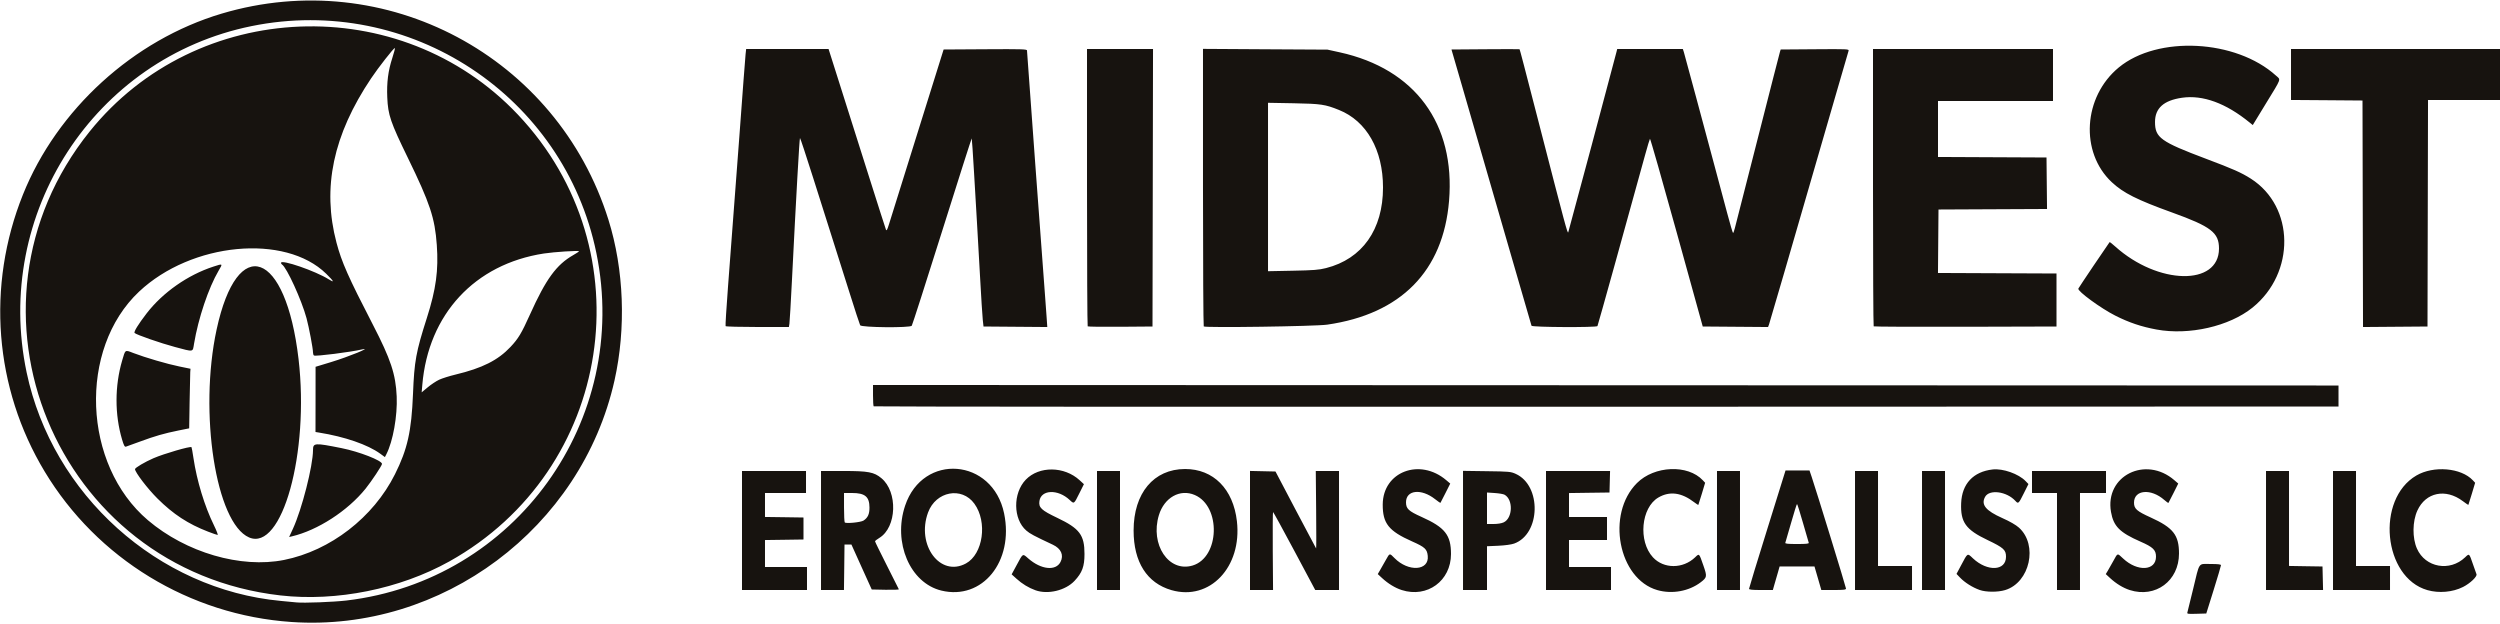
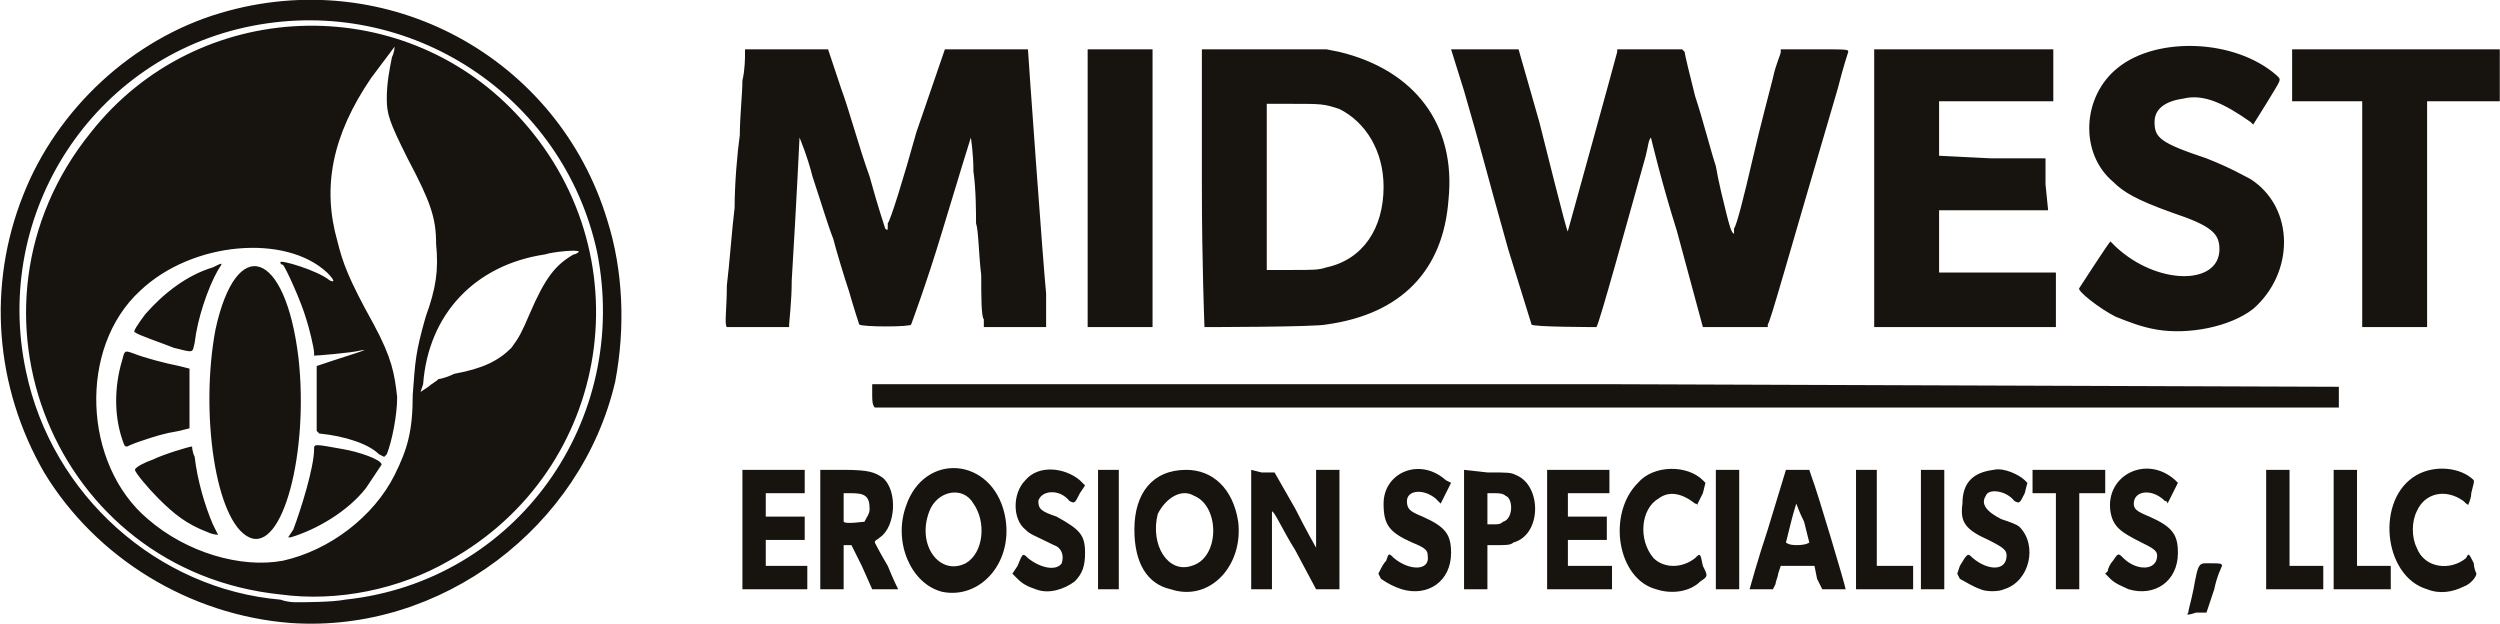
<svg xmlns="http://www.w3.org/2000/svg" viewBox="0 0 963.08 240" fill="#17130f" fill-rule="evenodd">
-   <path d="M112.25 239.61C73 236.92 37.42 215.22 17.21 181.66C-2.2 149.44 -5.28 110.14 8.84 74.96C22 42.15 51.41 15.36 85.38 5.25C148.51 -13.55 214.65 21.69 234.38 84.63C240.39 103.8 241.24 126.41 236.72 146.59C223.97 203.43 170.24 243.59 112.25 239.61ZM842.66 235.87C842.77 235.49 843.75 231.54 844.82 227.09C847.46 216.16 846.69 217.27 851.55 217.27C854.54 217.27 855.6 217.4 855.59 217.75C855.59 218.02 854.31 222.31 852.76 227.29L849.93 236.34L846.19 236.45C842.74 236.55 842.46 236.51 842.66 235.87ZM133.43 231.34C198.58 223.65 242.97 161.95 229.74 97.46C217.3 36.81 157.8 -2.34 96.89 10.06C36.32 22.39 -2.62 82.37 10.26 143.48C20.18 190.55 60.88 227.11 108.25 231.5C110.69 231.73 113.37 231.98 114.22 232.07C117.1 232.36 128.45 231.92 133.43 231.34ZM108.07 229.38C21.39 219.51 -20.1 118.64 34.54 50.66C75.75 -0.59 154.22 -3.7 199.49 44.13C249.11 96.56 236.15 181.13 173.1 216.28C154.03 226.91 129.59 231.83 108.07 229.38ZM362.64 227.51C350.57 224.58 343.92 209 348.68 194.8C355.53 174.34 382.41 176.46 386.82 197.81C390.64 216.32 378.41 231.34 362.64 227.51ZM398.9 227.39C396.25 226.44 393.78 224.94 391.58 222.94L389.72 221.26L391.58 217.82C394.19 212.98 393.87 213.17 396.14 215.15C401.03 219.43 406.7 220.05 408.53 216.51C409.9 213.88 408.78 211.34 405.59 209.84C398.19 206.37 396.82 205.63 395.37 204.39C390.25 199.98 390.15 189.99 395.17 184.78C400.3 179.46 410.01 179.57 415.92 185.01L417.56 186.52L415.75 190.14C413.72 194.23 413.77 194.2 412.08 192.61C407.58 188.36 401.07 188.58 400.42 193C400.05 195.54 401.14 196.56 407.31 199.5C415.9 203.59 417.79 206.1 417.78 213.42C417.78 218.22 416.89 220.62 413.95 223.76C410.48 227.47 403.69 229.11 398.9 227.39ZM451.3 227.34C441.84 224.62 436.7 216.52 436.7 204.37C436.7 189.97 444.45 180.7 456.52 180.68C467.43 180.66 475.09 188.38 476.5 200.81C478.51 218.45 466.04 231.57 451.3 227.34ZM540 227.31C537.45 226.49 534.77 224.86 532.41 222.68L530.76 221.16L531.72 219.5C532.25 218.59 533.24 216.85 533.92 215.63C535.39 213.01 535.27 213.03 537.19 214.97C542.55 220.42 550.58 219.91 550.02 214.17C549.77 211.55 548.93 210.76 544.01 208.58C534.95 204.56 532.64 201.65 532.67 194.35C532.73 181.71 546.97 176.29 557.19 185.02L558.68 186.29L556.85 189.93C555.85 191.94 554.98 193.64 554.91 193.71C554.85 193.78 553.92 193.15 552.85 192.3C547.54 188.1 541.64 188.73 541.64 193.49C541.64 195.98 542.6 196.88 547.64 199.14C556.65 203.18 558.97 206.11 558.97 213.43C558.97 223.75 549.82 230.45 540 227.31ZM638.48 227.33C623.42 223.02 618.65 198.04 630.61 186.09C637.31 179.38 650.21 178.84 655.98 185.02L656.87 185.98L655.62 190.16C654.93 192.47 654.32 194.41 654.26 194.49C654.21 194.57 653.5 194.13 652.7 193.51C647.76 189.71 643.22 189.11 638.85 191.66C632.19 195.57 631.02 208.46 636.76 214.69C640.91 219.19 648.33 219.19 653.02 214.69C654.64 213.14 654.51 213 656.21 217.88C657.68 222.1 657.62 222.44 655.16 224.32C650.63 227.77 644.13 228.95 638.48 227.33ZM762.61 227.27C759.87 226.3 756.88 224.41 755.06 222.5L753.71 221.09L755.44 217.84C758.12 212.81 757.81 213 760.06 215.11C765.62 220.31 772.78 219.96 772.78 214.47C772.78 211.83 771.84 210.99 765.69 208.05C757.24 204.03 755.21 201.19 755.5 193.83C755.8 186.37 760.17 181.7 767.64 180.85C771.58 180.4 777.66 182.55 780.33 185.34L781.42 186.47L779.6 190.12C777.66 194.03 777.5 194.18 776.44 193.01C773.08 189.29 766.33 188.39 764.7 191.44C763.09 194.44 764.97 196.73 771.38 199.59C774.34 200.91 776.59 202.21 777.77 203.27C785.18 209.93 781.98 224.41 772.46 227.31C769.65 228.17 765.09 228.15 762.61 227.27ZM820.45 227.31C817.9 226.49 815.22 224.86 812.87 222.69L811.21 221.16L811.98 219.89C812.4 219.19 813.38 217.45 814.17 216.02C815.87 212.93 815.58 213 817.91 215.17C823.42 220.33 830.56 219.92 830.56 214.45C830.56 211.87 829.43 210.77 824.58 208.65C816.55 205.13 814.19 202.75 813.22 197.2C810.8 183.3 826.57 175.42 837.65 185L839.13 186.28L837.31 189.93C836.3 191.94 835.42 193.65 835.35 193.73C835.27 193.81 834.56 193.31 833.77 192.61C828.61 188.08 822.09 188.65 822.09 193.64C822.09 195.98 823.12 196.91 828.48 199.33C837.2 203.29 839.42 206.11 839.42 213.24C839.42 223.77 830.38 230.48 820.45 227.31ZM935.11 227.33C918.06 222.45 915.16 192.36 930.87 183.18C937.51 179.3 948.1 180.2 952.61 185.02L953.5 185.98L952.25 190.16C951.56 192.47 950.95 194.41 950.9 194.48C950.85 194.55 949.88 193.91 948.74 193.04C942.14 188.07 934.47 189.65 931.26 196.66C929.33 200.85 929.26 207.21 931.09 211.35C934.31 218.64 943.76 220.34 949.65 214.69C951.27 213.14 951.19 213.07 952.67 217.37C953.26 219.12 953.87 220.84 954.02 221.19C954.38 222.08 951.58 224.74 948.84 226.12C944.83 228.14 939.56 228.6 935.11 227.33ZM285.84 204.37L285.84 181.44L298.17 181.44L310.5 181.44L310.5 185.68L310.5 189.92L302.6 189.92L294.7 189.92L294.7 194.53L294.7 199.15L302.12 199.25L309.53 199.36L309.53 203.6L309.53 207.83L302.12 207.94L294.7 208.04L294.7 213.23L294.7 218.43L302.79 218.43L310.88 218.43L310.88 222.86L310.88 227.29L298.36 227.29L285.84 227.29L285.84 204.37ZM316.28 204.37L316.28 181.44L324.87 181.44C334.5 181.44 336.69 181.85 339.53 184.2C345.95 189.49 345.48 203.14 338.75 207.22C337.84 207.77 337.1 208.36 337.09 208.52C337.08 208.69 339.12 212.85 341.61 217.77C344.09 222.69 346.19 226.84 346.26 227.01C346.34 227.17 344.02 227.26 341.11 227.2L335.82 227.09L331.9 218.43L327.99 209.76L326.66 209.76L325.33 209.76L325.23 218.52L325.12 227.29L320.7 227.29L316.28 227.29L316.28 204.37ZM422.6 204.37L422.6 181.44L427.03 181.44L431.46 181.44L431.46 204.37L431.46 227.29L427.03 227.29L422.6 227.29L422.6 204.37ZM481.54 204.35L481.54 181.42L486.45 181.53L491.36 181.64L499.11 196.38C503.37 204.49 506.93 211.2 507.01 211.28C507.1 211.37 507.1 204.69 507.02 196.44L506.88 181.44L511.35 181.44L515.83 181.44L515.83 204.37L515.83 227.29L511.25 227.29L506.67 227.29L498.65 212.26C494.24 204 490.54 197.24 490.42 197.24C490.3 197.24 490.26 204 490.31 212.26L490.42 227.29L485.98 227.29L481.54 227.29L481.54 204.35ZM563.6 204.34L563.6 181.39L572.74 181.52C581.4 181.63 582 181.69 583.91 182.55C593.94 187.08 593.51 205.72 583.29 209.4C582.22 209.78 579.77 210.12 577.17 210.24L572.84 210.43L572.84 218.86L572.84 227.29L568.22 227.29L563.6 227.29L563.6 204.34ZM595.57 204.37L595.57 181.44L607.91 181.44L620.25 181.44L620.14 185.59L620.03 189.73L612.23 189.83L604.43 189.94L604.43 194.55L604.43 199.17L611.75 199.17L619.07 199.17L619.07 203.6L619.07 208.03L611.75 208.03L604.43 208.03L604.43 213.23L604.43 218.43L612.52 218.43L620.61 218.43L620.61 222.86L620.61 227.29L608.09 227.29L595.57 227.29L595.57 204.37ZM661.44 204.37L661.44 181.44L665.87 181.44L670.3 181.44L670.3 204.37L670.3 227.29L665.87 227.29L661.44 227.29L661.44 204.37ZM673.79 226.81C673.79 226.54 676.96 216.18 680.82 203.79L687.84 181.25L692.46 181.25L697.08 181.25L697.93 183.76C699.69 188.96 711.14 226.2 711.14 226.73C711.14 227.19 710.26 227.29 706.39 227.29L701.63 227.29L700.32 222.76L699 218.23L692.28 218.23L685.56 218.23L684.9 220.55C684.53 221.82 683.94 223.85 683.59 225.07L682.96 227.29L678.37 227.29C674.94 227.29 673.78 227.16 673.79 226.81ZM714.61 204.37L714.61 181.44L719.04 181.44L723.47 181.44L723.47 199.74L723.47 218.04L730.02 218.04L736.57 218.04L736.57 222.66L736.57 227.29L725.59 227.29L714.61 227.29L714.61 204.37ZM740.42 204.37L740.42 181.44L744.85 181.44L749.28 181.44L749.28 204.37L749.28 227.29L744.85 227.29L740.42 227.29L740.42 204.37ZM792.42 208.6L792.42 189.92L787.61 189.92L782.79 189.92L782.79 185.68L782.79 181.44L797.05 181.44L811.3 181.44L811.3 185.68L811.3 189.92L806.29 189.92L801.28 189.92L801.28 208.6L801.28 227.29L796.85 227.29L792.42 227.29L792.42 208.6ZM872.94 204.37L872.94 181.44L877.37 181.44L881.8 181.44L881.8 199.73L881.8 218.02L888.25 218.13L894.7 218.23L894.81 222.76L894.92 227.29L883.93 227.29L872.94 227.29L872.94 204.37ZM898.75 204.37L898.75 181.44L903.18 181.44L907.61 181.44L907.61 199.74L907.61 218.04L914.16 218.04L920.71 218.04L920.71 222.66L920.71 227.29L909.73 227.29L898.75 227.29L898.75 204.37ZM372.11 217.06C378.73 213.45 380.48 201.08 375.36 194.04C370.52 187.36 360.52 189.26 357.52 197.42C352.91 209.95 362.2 222.45 372.11 217.06ZM459.42 217.86C469.86 214.74 470.47 195.08 460.26 190.69C454.58 188.24 448.51 191.66 446.44 198.46C443 209.8 450.22 220.6 459.42 217.86ZM109.43 215.71C127.27 212.13 143.84 199.33 152.16 182.68C156.97 173.06 158.52 166.15 159.1 151.78C159.61 139.1 160.24 135.61 164.45 122.45C167.97 111.43 168.97 104.09 168.27 94.38C167.53 83.96 165.66 78.34 157.15 60.87C150.42 47.06 149.48 44.31 149.19 37.56C148.94 31.8 149.52 27.28 151.14 22.31C151.83 20.21 152.26 18.49 152.11 18.49C151.65 18.49 145.77 25.99 142.98 30.16C128.31 52.02 124.03 72.33 129.63 93.49C131.6 100.95 134.18 106.77 143.61 125.01C150.53 138.4 152.45 144.16 152.82 152.74C153.14 160.23 151.39 170.02 148.83 175.01L148.28 176.09L146.47 174.77C141.7 171.3 132.81 168.23 122.89 166.64L121.54 166.42L121.56 153.86L121.57 141.3L127.53 139.49C134.46 137.38 143.66 133.61 139.45 134.61C135.08 135.64 121.61 137.35 120.96 136.95C120.75 136.82 120.58 136.31 120.58 135.82C120.58 134.25 119.07 126.28 118.09 122.6C116.2 115.6 110.46 103.02 108.63 101.89C108.42 101.76 108.25 101.48 108.25 101.26C108.25 99.81 121.59 104.41 126.65 107.61C128.98 109.08 128.68 108.42 125.68 105.48C109.84 89.93 73.75 93.36 53.58 112.34C30.09 134.43 31.82 179.04 56.98 200.4C71.68 212.88 92.8 219.04 109.43 215.71ZM696.79 209.09C696.7 208.82 695.69 205.35 694.55 201.38C693.42 197.41 692.39 194.16 692.27 194.16C692.15 194.16 691.13 197.41 690 201.38C688.87 205.35 687.86 208.82 687.76 209.09C687.62 209.45 688.68 209.57 692.27 209.57C695.87 209.57 696.93 209.45 696.79 209.09ZM95.94 207.03C83.16 201.49 76.53 158.96 83.45 126.93C91.48 89.72 110.12 96.44 115.01 138.31C119.23 174.5 108.67 212.56 95.94 207.03ZM112.85 203.69C116.29 196.22 120.56 179.52 120.58 173.41C120.6 170.58 121.12 170.55 131.56 172.63C138.36 173.99 147.16 177.41 147.16 178.71C147.16 179.33 143.16 185.35 140.84 188.24C133.94 196.81 122.36 204.3 112.42 206.63L111.38 206.87L112.85 203.69ZM80.13 204.8C72.46 201.84 66.73 198.09 60.65 192.04C56.86 188.27 52.01 181.92 52.01 180.72C52.01 180.2 55.87 177.93 59.13 176.52C63.23 174.75 73.33 171.82 73.77 172.26C73.86 172.35 74.2 174.25 74.53 176.48C75.83 185.22 78.81 195.01 82.41 202.34C83.42 204.41 84.06 206.09 83.83 206.08C83.59 206.07 81.93 205.5 80.13 204.8ZM579.29 201.22C582.76 199.57 582.98 192.48 579.62 190.59C579.18 190.33 577.47 190.04 575.83 189.93L572.84 189.73L572.84 195.79L572.84 201.86L575.38 201.86C576.96 201.86 578.44 201.62 579.29 201.22ZM332.66 200.54C334.32 199.45 334.96 198.05 334.95 195.52C334.93 191.34 333.23 189.92 328.24 189.92L325.14 189.92L325.14 195.44C325.14 198.48 325.27 201.1 325.43 201.26C325.92 201.78 331.64 201.21 332.66 200.54ZM47.03 169.34C44.17 159.7 44.18 148.7 47.06 138.88C48.33 134.55 48.07 134.72 51.44 136.02C55.95 137.75 64.46 140.24 69.15 141.19L73.39 142.06L73.29 143.36C73.24 144.07 73.13 149.23 73.04 154.83L72.88 165.01L68.7 165.85C63.19 166.97 59.71 167.97 53.92 170.11C51.28 171.09 48.84 171.97 48.51 172.07C48.03 172.21 47.7 171.6 47.03 169.34ZM336.57 156.53C336.42 156.39 336.31 154.48 336.31 152.3L336.31 148.31L618.59 148.41L900.87 148.51L900.87 152.55L900.87 156.6L618.84 156.69C463.73 156.75 336.71 156.67 336.57 156.53ZM169.18 146.28C170.31 145.75 173.14 144.86 175.47 144.3C185.82 141.81 191.84 138.78 196.68 133.63C199.69 130.42 200.88 128.45 204.17 121.15C210.32 107.49 214.36 101.96 220.83 98.28C222.05 97.59 223.05 96.92 223.05 96.8C223.05 96.44 213.47 97.05 209.52 97.66C182.88 101.75 164.99 121.07 162.69 148.23L162.44 151.14L164.79 149.19C166.07 148.12 168.05 146.81 169.18 146.28ZM67.42 133.68C61.99 132.24 52.55 128.96 51.86 128.28C51.44 127.87 53.21 124.99 56.49 120.72C62.71 112.67 72.36 105.9 82.22 102.7C85.93 101.5 85.87 101.46 84.21 104.28C80.32 110.91 76.39 122.6 74.75 132.42C74.19 135.74 74.8 135.64 67.42 133.68ZM830.75 126.94C824.91 125.86 820.16 124.26 814.86 121.58C809.34 118.8 800.26 112.16 800.64 111.18C800.77 110.83 812.09 94.02 812.69 93.27C812.76 93.19 813.73 93.95 814.85 94.96C831.34 109.79 854.8 110.26 854.83 95.76C854.84 89.62 851.79 87.28 836.73 81.85C823.25 76.99 817.96 74.33 813.54 70.2C801.2 58.67 802.49 37.31 816.22 25.99C831.21 13.62 861.35 15.18 876.77 29.12C878.69 30.85 879.07 29.79 872.9 39.88L867.84 48.18L866.63 47.2C857.49 39.74 848.61 36.49 840.56 37.66C833.51 38.69 830.18 41.69 830.18 47C830.18 53.03 832.35 54.59 849.84 61.17C860.25 65.08 863.44 66.5 867.1 68.83C884 79.62 884.32 105.1 867.74 118.5C858.8 125.72 843.29 129.26 830.75 126.94ZM279.52 125.64C279.41 125.46 279.83 118.57 280.46 110.33C281.08 102.09 282.12 88.32 282.77 79.74C283.41 71.16 284.36 58.59 284.88 51.81C285.4 45.03 286.09 35.76 286.41 31.2C286.74 26.65 287.1 22.01 287.22 20.9L287.44 18.88L303.31 18.88L319.19 18.88L323.92 33.8C326.52 42.01 331.42 57.49 334.81 68.19C338.19 78.89 341.11 87.99 341.28 88.41C341.54 89.03 341.76 88.66 342.44 86.48C342.89 85 347.82 69.23 353.39 51.43L363.51 19.07L379.57 18.97C393.65 18.88 395.63 18.94 395.63 19.45C395.63 20.04 401.83 104.26 402.55 113.45C402.77 116.21 403.06 120.15 403.19 122.22L403.45 125.98L391.16 125.88L378.88 125.78L378.6 123.27C378.45 121.9 377.96 114.27 377.53 106.32C377.09 98.38 376.56 89.02 376.35 85.52C376.14 82.03 375.63 73.38 375.22 66.31C374.81 59.23 374.41 53.39 374.34 53.31C374.27 53.24 369.13 69.34 362.92 89.09C356.71 108.85 351.45 125.22 351.24 125.49C350.55 126.35 331.82 126.17 331.36 125.3C331.16 124.93 329.25 119.08 327.12 112.3C324.98 105.52 322.05 96.24 320.6 91.69C319.15 87.13 315.82 76.6 313.18 68.28C310.55 59.97 308.3 53.16 308.18 53.16C307.98 53.16 306.71 75.48 305.09 107.87C304.66 116.45 304.22 124.03 304.11 124.72L303.91 125.97L291.82 125.97C285.17 125.97 279.63 125.82 279.52 125.64ZM419.01 125.72C418.87 125.58 418.75 101.48 418.75 72.17L418.75 18.88L431.46 18.88L444.18 18.88L444.08 72.33L443.98 125.78L431.63 125.88C424.83 125.94 419.15 125.86 419.01 125.72ZM463.72 125.75C463.57 125.59 463.43 101.47 463.43 72.14L463.43 18.83L487.42 18.98L511.4 19.12L516.08 20.15C545.12 26.52 560.69 47.68 558.22 77.4C555.97 104.44 539.68 120.98 511.26 125.07C506.77 125.72 464.28 126.33 463.72 125.75ZM589.99 125.49C589.89 125.22 585.99 111.75 581.3 95.54C572.19 64.03 570.7 58.89 563.68 34.67L559.15 19.07L572.22 18.97C579.41 18.91 585.33 18.91 585.39 18.97C585.5 19.08 587.26 25.81 592.67 46.81C603.1 87.3 603.86 90.13 604.14 89.48C604.36 88.95 621.62 24.41 622.74 19.94L623 18.88L635.65 18.88L648.29 18.88L648.69 20.13C648.91 20.82 651.02 28.57 653.37 37.37C655.73 46.16 658.94 58.12 660.51 63.95C662.08 69.78 664.27 77.97 665.38 82.15C666.49 86.34 667.5 89.76 667.63 89.76C667.75 89.76 668.06 88.94 668.31 87.93C668.56 86.92 671.52 75.35 674.88 62.22C678.24 49.08 681.98 34.43 683.19 29.66C684.39 24.9 685.51 20.56 685.68 20.03L685.97 19.07L699.16 18.97C711.61 18.87 712.34 18.9 712.14 19.55C712.02 19.92 710.12 26.47 707.91 34.09C688.15 102.31 681.8 124.16 681.48 125L681.11 125.98L668.53 125.88L655.95 125.78L645.9 89.48C640.38 69.51 635.75 53.3 635.62 53.46C635.49 53.61 634.64 56.43 633.74 59.71C626.91 84.58 615.57 125.33 615.39 125.62C615.03 126.2 590.19 126.08 589.99 125.49ZM721.8 125.72C721.66 125.57 721.54 101.48 721.54 72.17L721.54 18.88L756.21 18.88L790.88 18.88L790.88 28.89L790.88 38.91L768.73 38.91L746.58 38.91L746.58 49.69L746.58 60.47L767.48 60.57L788.38 60.67L788.48 70.59L788.58 80.51L767.68 80.61L746.77 80.71L746.67 92.93L746.57 105.16L769.4 105.26L792.23 105.36L792.23 115.57L792.23 125.78L757.14 125.88C737.85 125.93 721.94 125.86 721.8 125.72ZM910.21 82.35L910.11 38.72L896.34 38.61L882.57 38.51L882.57 28.69L882.57 18.88L922.83 18.88L963.08 18.88L963.08 28.7L963.08 38.52L949.22 38.52L935.35 38.52L935.25 82.15L935.15 125.78L922.73 125.88L910.31 125.98L910.21 82.35ZM510.82 103.28C524.79 99.74 532.78 88.44 532.78 72.23C532.78 57.75 526.47 46.63 515.82 42.36C510.47 40.21 508.91 39.98 498.39 39.78L488.48 39.6L488.48 72.04L488.48 104.48L498.01 104.29C506.07 104.13 508.05 103.98 510.82 103.28Z" />
+   <path d="m112 240c-39-3-75-25-95-58c-19-33-22-72-8-107c13-33 42-60 76-70c64-19 130 17 149 80c6 19 7 41 3 62c-13 56-67 97-125 93zm731-4c0-1 1-4 2-9c2-11 2-10 7-10c3 0 4 0 4 1c0 0-2 4-3 9l-3 9l-4 0c-3 1-4 1-3 0zm-710-5c66-7 110-69 97-134c-13-60-72-99-133-87c-61 12-100 72-87 133c10 48 51 84 98 88c3 1 5 1 6 1c3 0 14 0 19-1zm-25-2c-87-9-128-110-73-178c41-52 119-55 164-7c50 53 37 137-26 172c-19 11-43 16-65 13zm255-1c-12-3-19-19-14-33c7-21 33-19 38 3c4 18-9 33-24 30zm36-1c-3-1-5-2-7-4l-2-2l2-3c2-5 2-5 4-3c5 4 11 5 13 2c1-3 0-6-3-7c-8-4-9-4-11-6c-5-4-5-14 0-19c5-6 15-5 21 0l2 2l-2 3c-2 4-2 4-4 3c-4-5-11-4-12 0c0 3 1 4 7 6c9 5 11 7 11 14c0 5-1 8-4 11c-4 3-10 5-15 3zm52 0c-9-2-14-10-14-23c0-14 7-23 20-23c10 0 18 7 20 20c2 17-11 31-26 26zm89 0c-3-1-5-2-8-4l-1-2l1-2c0 0 1-2 2-3c1-3 1-3 3-1c6 5 14 5 13-1c0-2-1-3-6-5c-9-4-11-7-11-15c0-12 14-18 24-9l2 1l-2 4c-1 2-2 4-2 4c0 0-1-1-2-2c-5-4-11-3-11 1c0 3 1 4 6 6c9 4 11 7 11 14c0 11-9 17-19 14zm98 0c-15-4-19-29-7-41c6-7 19-7 25-1l1 1l-1 4c-1 2-2 4-2 4c0 1 0 0-1 0c-5-4-10-5-14-2c-7 4-8 16-2 23c4 4 11 4 16 0c2-2 2-2 3 3c2 4 2 4-1 6c-4 4-11 5-17 3zm125 0c-3-1-6-3-8-4l-1-2l1-3c3-5 3-5 5-3c6 5 13 5 13-1c0-2-1-3-7-6c-9-4-11-7-10-14c0-8 4-12 12-13c4-1 10 2 12 4l1 1l-1 4c-2 4-2 4-4 3c-3-4-10-5-11-2c-2 3 0 6 6 9c3 1 6 2 7 3c7 7 4 21-6 24c-2 1-7 1-9 0zm57 0c-2-1-5-2-7-4l-2-2l1-1c0-1 1-3 2-4c2-3 2-3 4-1c5 5 13 5 13-1c0-2-2-3-6-5c-8-4-11-6-12-12c-2-14 14-22 25-12l1 1l-2 4c-1 2-2 4-2 4c0 0 0-1-1-1c-5-5-12-4-12 1c0 2 1 3 6 5c9 4 11 7 11 14c0 11-9 17-19 14zm115 0c-17-5-20-35-4-44c7-4 17-3 22 2l0 1l-1 4c0 2-1 4-1 4c0 1-1 0-2-1c-7-5-15-3-18 4c-2 4-2 10 0 14c3 8 13 9 19 4c1-2 1-2 3 2c0 2 1 4 1 4c0 1-2 4-5 5c-4 2-9 3-14 1zm-649-23l0-23l12 0l12 0l0 5l0 4l-7 0l-8 0l0 5l0 4l7 0l8 0l0 5l0 4l-8 0l-7 0l0 5l0 5l8 0l8 0l0 5l0 4l-13 0l-12 0l0-23zm30 0l0-23l9 0c10 0 12 1 15 3c6 5 5 19-1 23c-1 1-2 1-2 2c0 0 2 4 5 9c2 5 4 9 4 9c0 0-2 0-5 0l-5 0l-4-9l-4-8l-1 0l-2 0l0 9l0 8l-4 0l-5 0l0-23zm107 0l0-23l4 0l4 0l0 23l0 23l-4 0l-4 0l0-23zm59 0l0-23l4 1l5 0l8 14c4 8 8 15 8 15c0 0 0-6 0-15l0-15l4 0l5 0l0 23l0 23l-5 0l-4 0l-8-15c-5-8-8-15-9-15c0 0 0 7 0 15l0 15l-4 0l-4 0l0-23zm82 0l0-23l9 1c8 0 9 0 11 1c10 4 10 23-1 26c-1 1-3 1-6 1l-4 0l0 9l0 8l-5 0l-4 0l0-23zm32 0l0-23l12 0l12 0l0 5l0 4l-8 0l-8 0l0 5l0 4l8 0l7 0l0 5l0 4l-7 0l-8 0l0 5l0 5l9 0l8 0l0 5l0 4l-13 0l-12 0l0-23zm65 0l0-23l5 0l4 0l0 23l0 23l-4 0l-5 0l0-23zm13 23c0 0 3-11 7-23l7-23l4 0l5 0l1 3c2 5 13 42 13 43c0 0-1 0-5 0l-4 0l-2-4l-1-5l-7 0l-6 0l-1 3c0 1-1 3-1 4l-1 2l-5 0c-3 0-4 0-4 0zm41-23l0-23l4 0l4 0l0 19l0 18l7 0l7 0l0 5l0 4l-11 0l-11 0l0-23zm25 0l0-23l5 0l4 0l0 23l0 23l-4 0l-5 0l0-23zm52 5l0-19l-4 0l-5 0l0-4l0-5l14 0l14 0l0 5l0 4l-5 0l-5 0l0 19l0 18l-4 0l-5 0l0-18zm81-5l0-23l4 0l5 0l0 19l0 18l6 0l7 0l0 5l0 4l-11 0l-11 0l0-23zm26 0l0-23l4 0l5 0l0 19l0 18l6 0l7 0l0 5l0 4l-11 0l-11 0l0-23zm-527 13c7-4 8-16 3-23c-4-7-14-5-17 3c-5 13 4 25 14 20zm87 1c11-3 11-23 1-27c-5-3-11 1-14 7c-3 12 4 23 13 20zm-350-2c18-4 35-17 43-33c5-10 7-17 7-31c1-13 1-16 5-30c4-11 5-18 4-28c0-10-2-16-11-33c-7-14-8-17-8-23c0-6 1-11 2-16c1-2 1-4 1-4c0 0-6 8-9 12c-15 22-19 42-13 63c2 8 4 14 14 32c7 13 8 19 9 28c0 7-2 17-4 22l-1 1l-2-1c-4-4-13-7-23-8l-1-1l0-12l0-13l6-2c6-2 16-5 11-4c-4 1-17 2-18 2c0 0 0-1 0-1c0-2-2-10-3-13c-2-7-8-20-9-21c-1 0-1-1-1-1c0-1 14 3 19 7c2 1 2 0-1-3c-16-15-52-12-72 7c-24 22-22 67 3 88c15 13 36 19 52 16zm588-7c0 0-1-4-2-8c-2-4-3-7-3-7c0 0-1 3-2 7c-1 4-2 8-2 8c0 0 1 1 4 1c4 0 5-1 5-1zm-601-2c-13-6-19-48-13-80c8-37 27-31 32 11c4 36-6 75-19 69zm17-3c3-8 8-24 8-31c0-2 0-2 11 0c6 1 15 4 15 6c0 0-4 6-6 9c-7 9-19 16-29 19l-1 0l2-3zm-33 1c-8-3-13-7-19-13c-4-4-9-10-9-11c0-1 4-3 7-4c4-2 14-5 15-5c0 0 0 2 1 4c1 9 4 19 7 26c1 2 2 4 2 4c0 0-2 0-4-1zm499-4c4-1 4-9 1-10c-1-1-3-1-4-1l-3 0l0 6l0 6l2 0c2 0 3 0 4-1zm-246 0c1-2 2-3 2-5c0-5-2-6-7-6l-3 0l0 5c0 3 0 6 0 6c1 1 7 0 8 0zm-286-32c-3-9-3-20 0-30c1-4 1-4 4-3c5 2 13 4 18 5l4 1l0 1c0 1 0 6 0 12l0 10l-4 1c-6 1-9 2-15 4c-3 1-5 2-5 2c-1 0-1 0-2-3zm290-12c-1-1-1-3-1-5l0-4l283 0l282 1l0 4l0 4l-282 0c-155 0-282 0-282 0zm-168-11c1 0 4-1 6-2c11-2 17-5 22-10c3-4 4-6 7-13c6-14 10-19 17-23c1 0 2-1 2-1c0-1-10 0-13 1c-27 4-45 23-47 50l-1 3l3-2c1-1 3-2 4-3zm-102-12c-5-2-14-5-15-6c-1 0 1-3 4-7c7-8 16-15 26-18c4-2 4-2 2 1c-4 7-8 19-9 28c-1 4 0 4-8 2zm764-7c-6-1-11-3-16-5c-6-3-15-10-14-11c0 0 11-17 12-18c0 0 1 1 2 2c16 15 40 15 40 1c0-6-3-9-18-14c-14-5-19-8-23-12c-13-11-12-33 2-44c15-12 45-11 61 3c2 2 2 1-4 11l-5 8l-1-1c-10-7-18-11-26-9c-7 1-11 4-11 9c0 6 2 8 20 14c10 4 13 6 17 8c17 11 17 36 1 50c-9 7-25 10-37 8zm-551-1c-1-1 0-7 0-16c1-8 2-22 3-30c0-9 1-21 2-28c0-7 1-16 1-21c1-4 1-9 1-10l0-2l16 0l16 0l5 15c3 8 7 23 11 34c3 11 6 20 6 20c1 1 1 1 1-2c1-1 6-17 11-35l11-32l16 0c14 0 16 0 16 0c0 1 6 85 7 94c0 3 0 7 0 9l0 4l-12 0l-12 0l0-3c-1-1-1-9-1-17c-1-8-1-17-2-20c0-4 0-13-1-20c0-7-1-13-1-13c0 0-5 16-11 36c-6 20-12 36-12 36c0 1-19 1-20 0c0 0-2-6-4-13c-2-6-5-16-6-20c-2-5-5-15-8-24c-2-8-5-15-5-15c0 0-1 22-3 55c0 8-1 16-1 17l0 1l-12 0c-7 0-12 0-12 0zm139 0c0 0 0-25 0-54l0-53l12 0l13 0l0 53l0 54l-12 0c-7 0-13 0-13 0zm45 0c0 0-1-25-1-54l0-53l24 0l24 0l5 1c29 7 45 28 42 57c-2 27-18 44-47 48c-4 1-47 1-47 1zm126-1c0 0-4-13-9-29c-9-32-10-37-17-61l-5-16l13 0c7 0 13 0 13 0c0 0 2 7 8 28c10 40 11 43 11 42c0 0 18-65 19-69l0-1l13 0l12 0l1 1c0 1 2 9 4 17c3 9 6 21 8 27c1 6 3 14 4 18c1 4 2 8 3 8c0 0 0-1 0-2c1-1 4-13 7-26c3-13 7-28 8-32c1-5 3-9 3-10l0-1l13 0c13 0 13 0 13 1c0 0-2 6-4 14c-20 68-26 90-27 91l0 1l-12 0l-13 0l-10-37c-6-19-10-36-10-36c-1 1-1 3-2 7c-7 25-18 65-19 66c0 0-25 0-25-1zm132 1c0 0 0-25 0-54l0-53l34 0l35 0l0 10l0 10l-22 0l-22 0l0 11l0 10l20 1l21 0l0 10l1 10l-21 0l-21 0l0 12l0 12l22 0l23 0l0 11l0 10l-35 0c-19 0-35 0-35 0zm188-44l0-43l-14 0l-13 0l0-10l0-10l40 0l40 0l0 10l0 10l-14 0l-14 0l0 43l0 44l-12 0l-13 0l0-44zm-399 21c14-3 22-15 22-31c0-14-7-25-17-30c-6-2-7-2-18-2l-10 0l0 32l0 32l10 0c8 0 10 0 13-1z" />
</svg>
